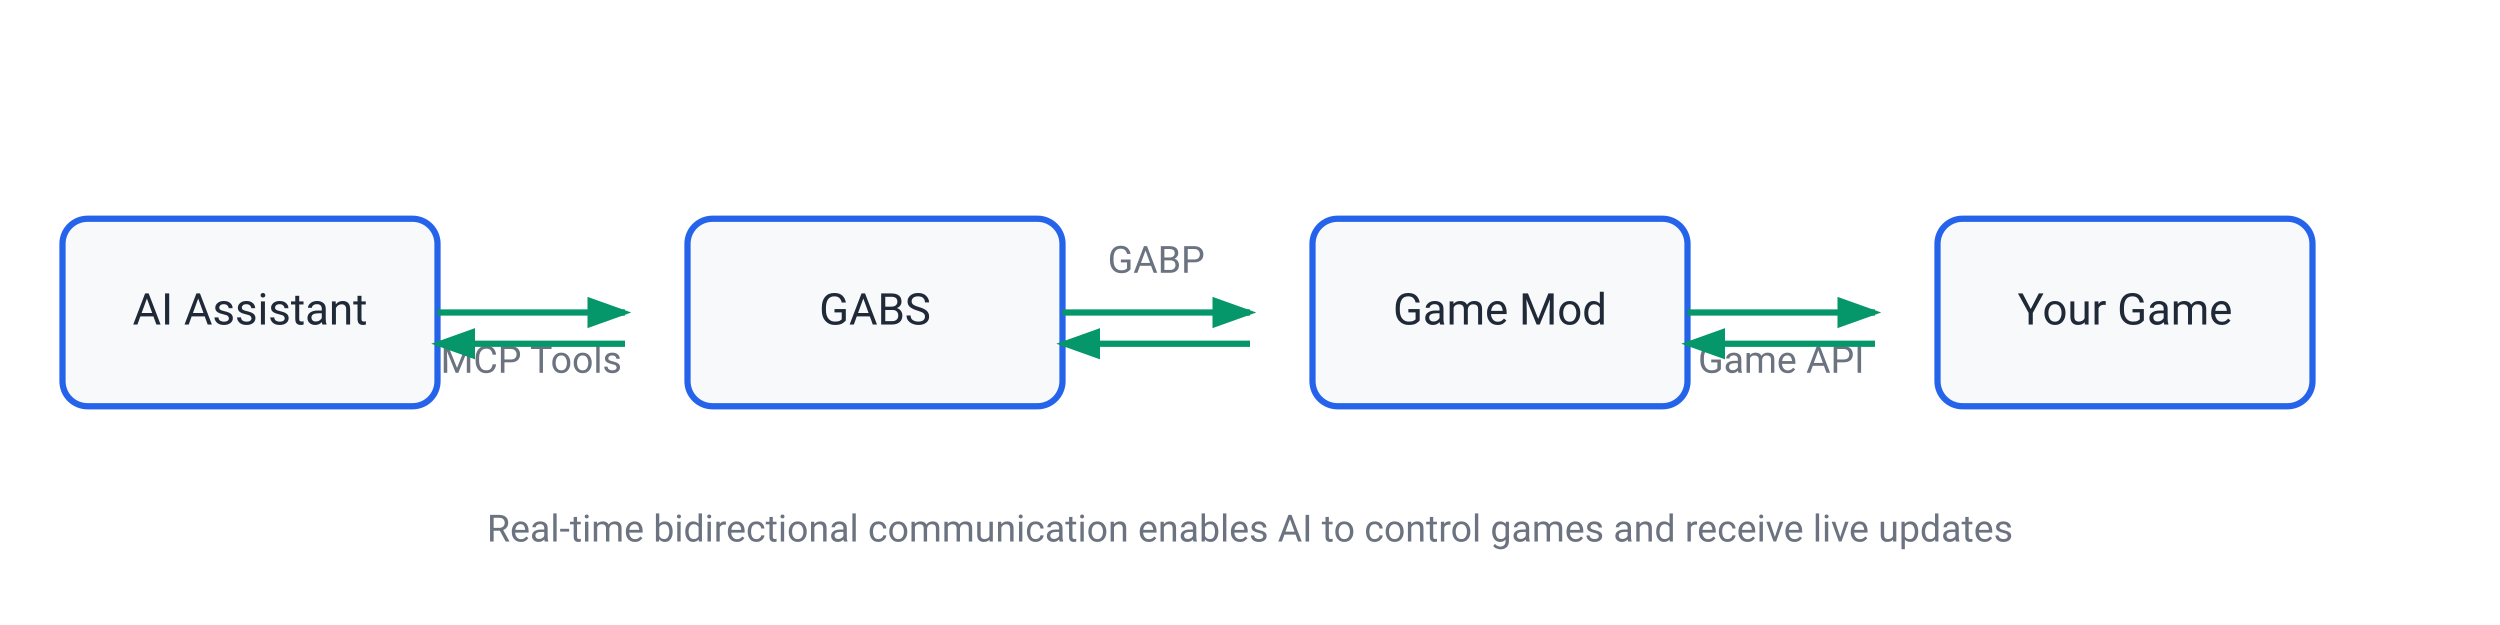
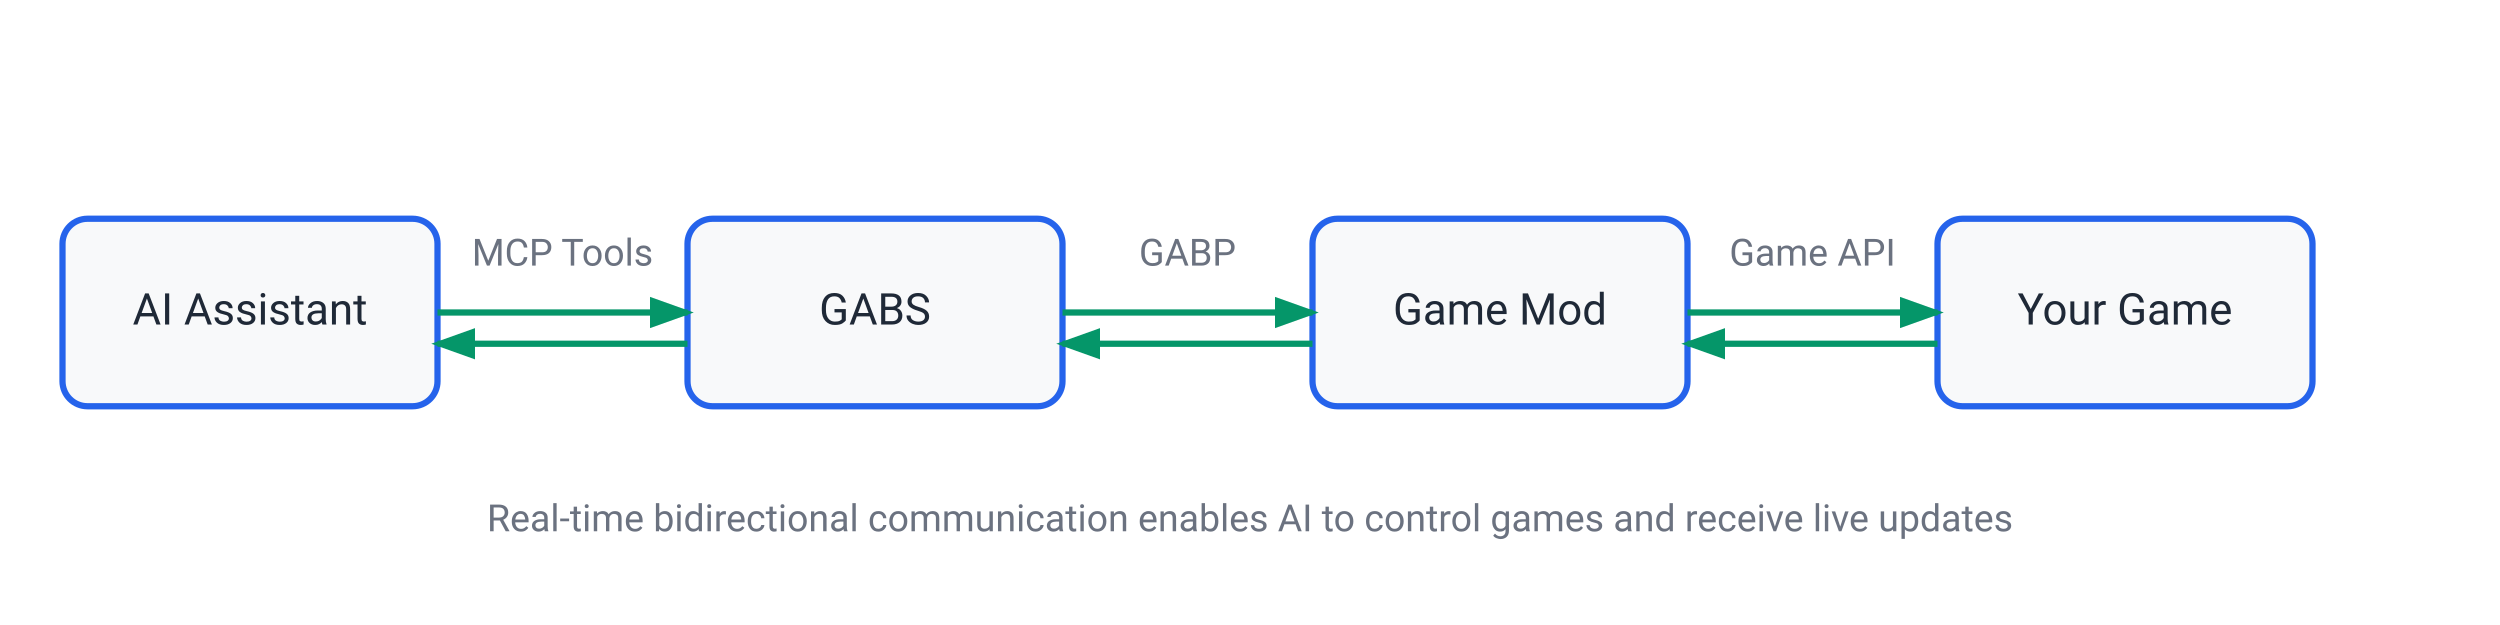
<svg xmlns="http://www.w3.org/2000/svg" width="800" height="200">
  <defs>
    <style>
      .box { fill: #f8f9fa; stroke: #2563eb; stroke-width: 2; rx: 8; }
      .text { font-family: -apple-system, BlinkMacSystemFont, 'Segoe UI', Roboto, sans-serif; font-size: 14px; text-anchor: middle; dominant-baseline: middle; fill: #1f2937; }
      .arrow { stroke: #059669; stroke-width: 2; fill: none; marker-end: url(#arrowhead); }
-       .protocol { font-family: -apple-system, BlinkMacSystemFont, 'Segoe UI', Roboto, sans-serif; font-size: 12px; fill: #6b7280; text-anchor: middle; dominant-baseline: middle; }
+       .protocol { font-family: -apple-system, BlinkMacSystemFont, 'Segoe UI', Roboto, sans-serif; font-size: 12px; fill: #6b7280; text-anchor: middle; }
    </style>
    <marker id="arrowhead" markerWidth="7" markerHeight="5" refX="6" refY="2.5" orient="auto">
      <polygon points="0 0, 7 2.5, 0 5" fill="#059669" />
    </marker>
  </defs>
  <rect x="20" y="70" width="120" height="60" class="box" />
  <text x="80" y="100" class="text">AI Assistant</text>
-   <line x1="140" y1="100" x2="200" y2="100" class="arrow" />
-   <text x="170" y="116" class="protocol">MCP Tools</text>
  <rect x="220" y="70" width="120" height="60" class="box" />
  <text x="280" y="100" class="text">GABS</text>
-   <line x1="340" y1="100" x2="400" y2="100" class="arrow" />
-   <text x="370" y="84" class="protocol">GABP</text>
  <rect x="420" y="70" width="120" height="60" class="box" />
  <text x="480" y="100" class="text">Game Mod</text>
-   <line x1="540" y1="100" x2="600" y2="100" class="arrow" />
-   <text x="570" y="116" class="protocol">Game API</text>
  <rect x="620" y="70" width="120" height="60" class="box" />
  <text x="680" y="100" class="text">Your Game</text>
-   <line x1="200" y1="110" x2="140" y2="110" class="arrow" />
-   <line x1="400" y1="110" x2="340" y2="110" class="arrow" />
-   <line x1="600" y1="110" x2="540" y2="110" class="arrow" />
+   <line x1="140" y1="100" x2="220" y2="100" class="arrow" />
+   <text x="180" y="85" class="protocol">MCP Tools</text>
+   <line x1="340" y1="100" x2="420" y2="100" class="arrow" />
+   <text x="380" y="85" class="protocol">GABP</text>
+   <line x1="540" y1="100" x2="620" y2="100" class="arrow" />
+   <text x="580" y="85" class="protocol">Game API</text>
+   <line x1="220" y1="110" x2="140" y2="110" class="arrow" />
+   <line x1="420" y1="110" x2="340" y2="110" class="arrow" />
+   <line x1="620" y1="110" x2="540" y2="110" class="arrow" />
  <text x="400" y="170" class="protocol">Real-time bidirectional communication enables AI to control games and receive live updates</text>
</svg>
